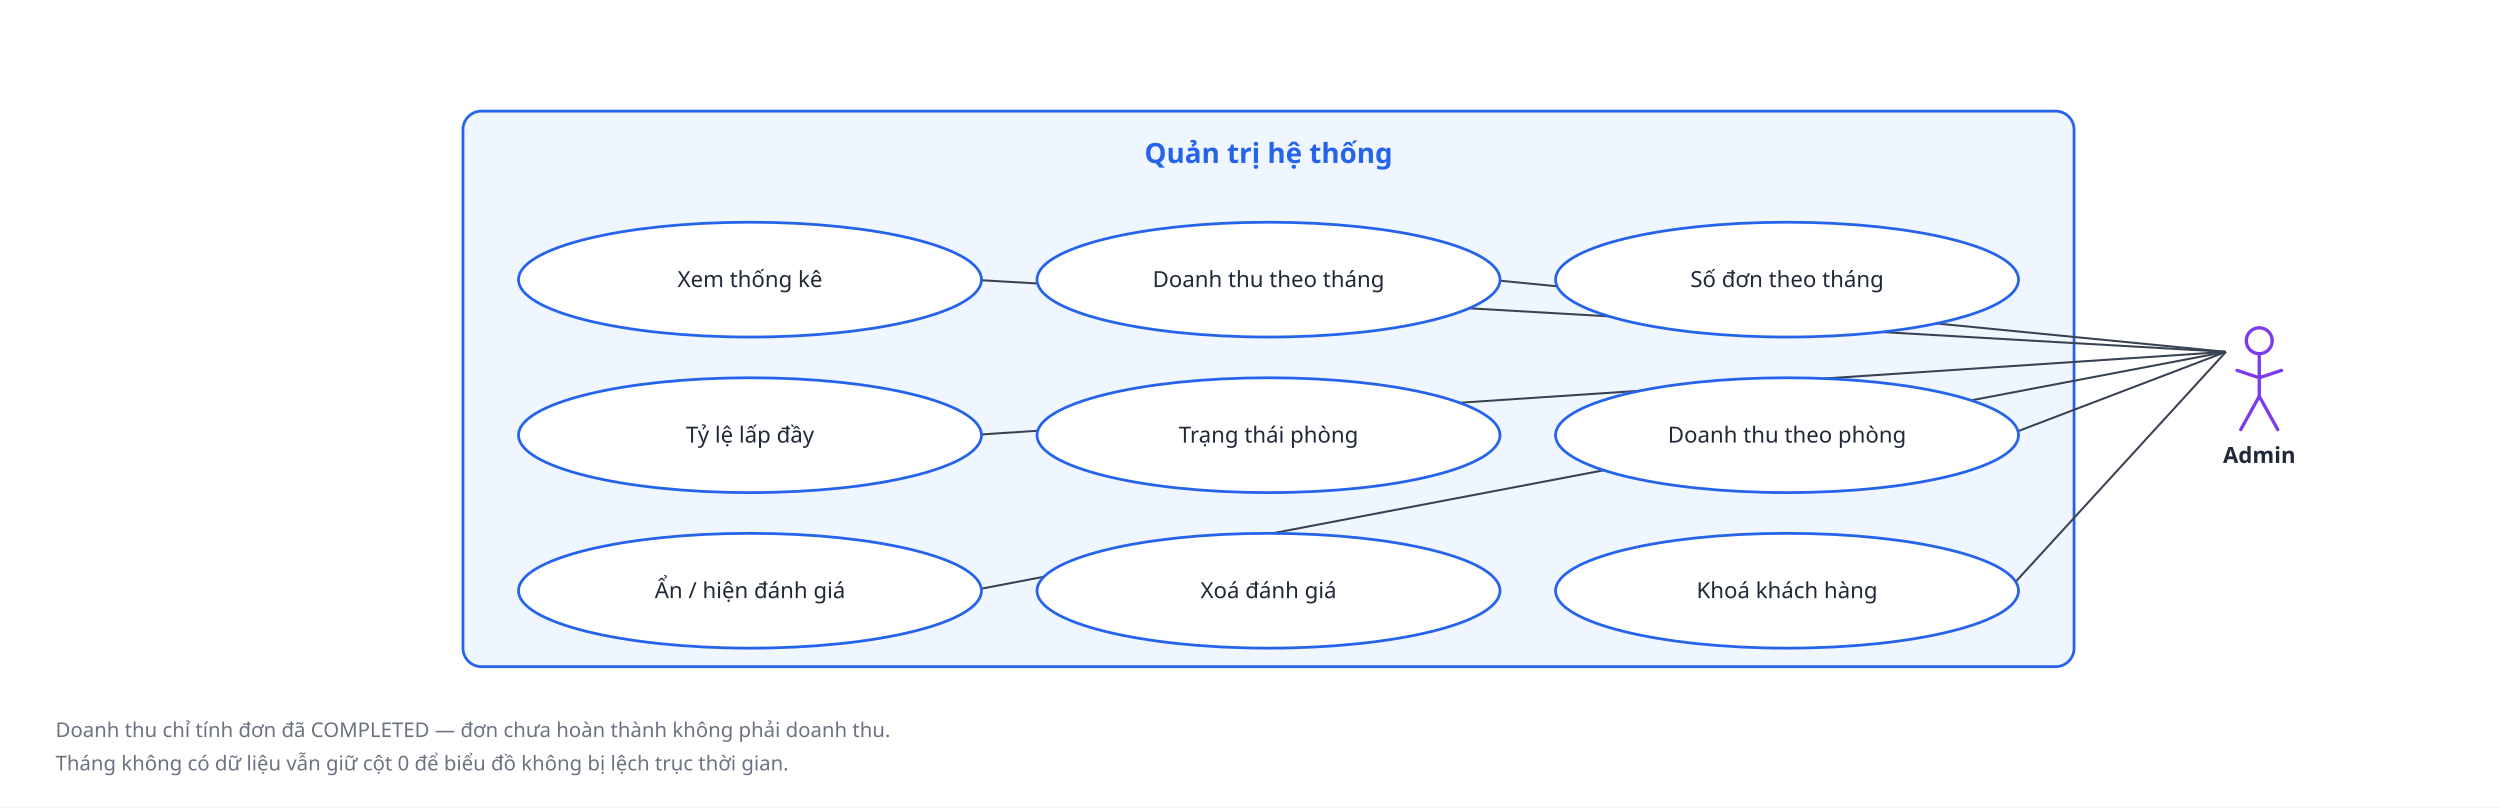
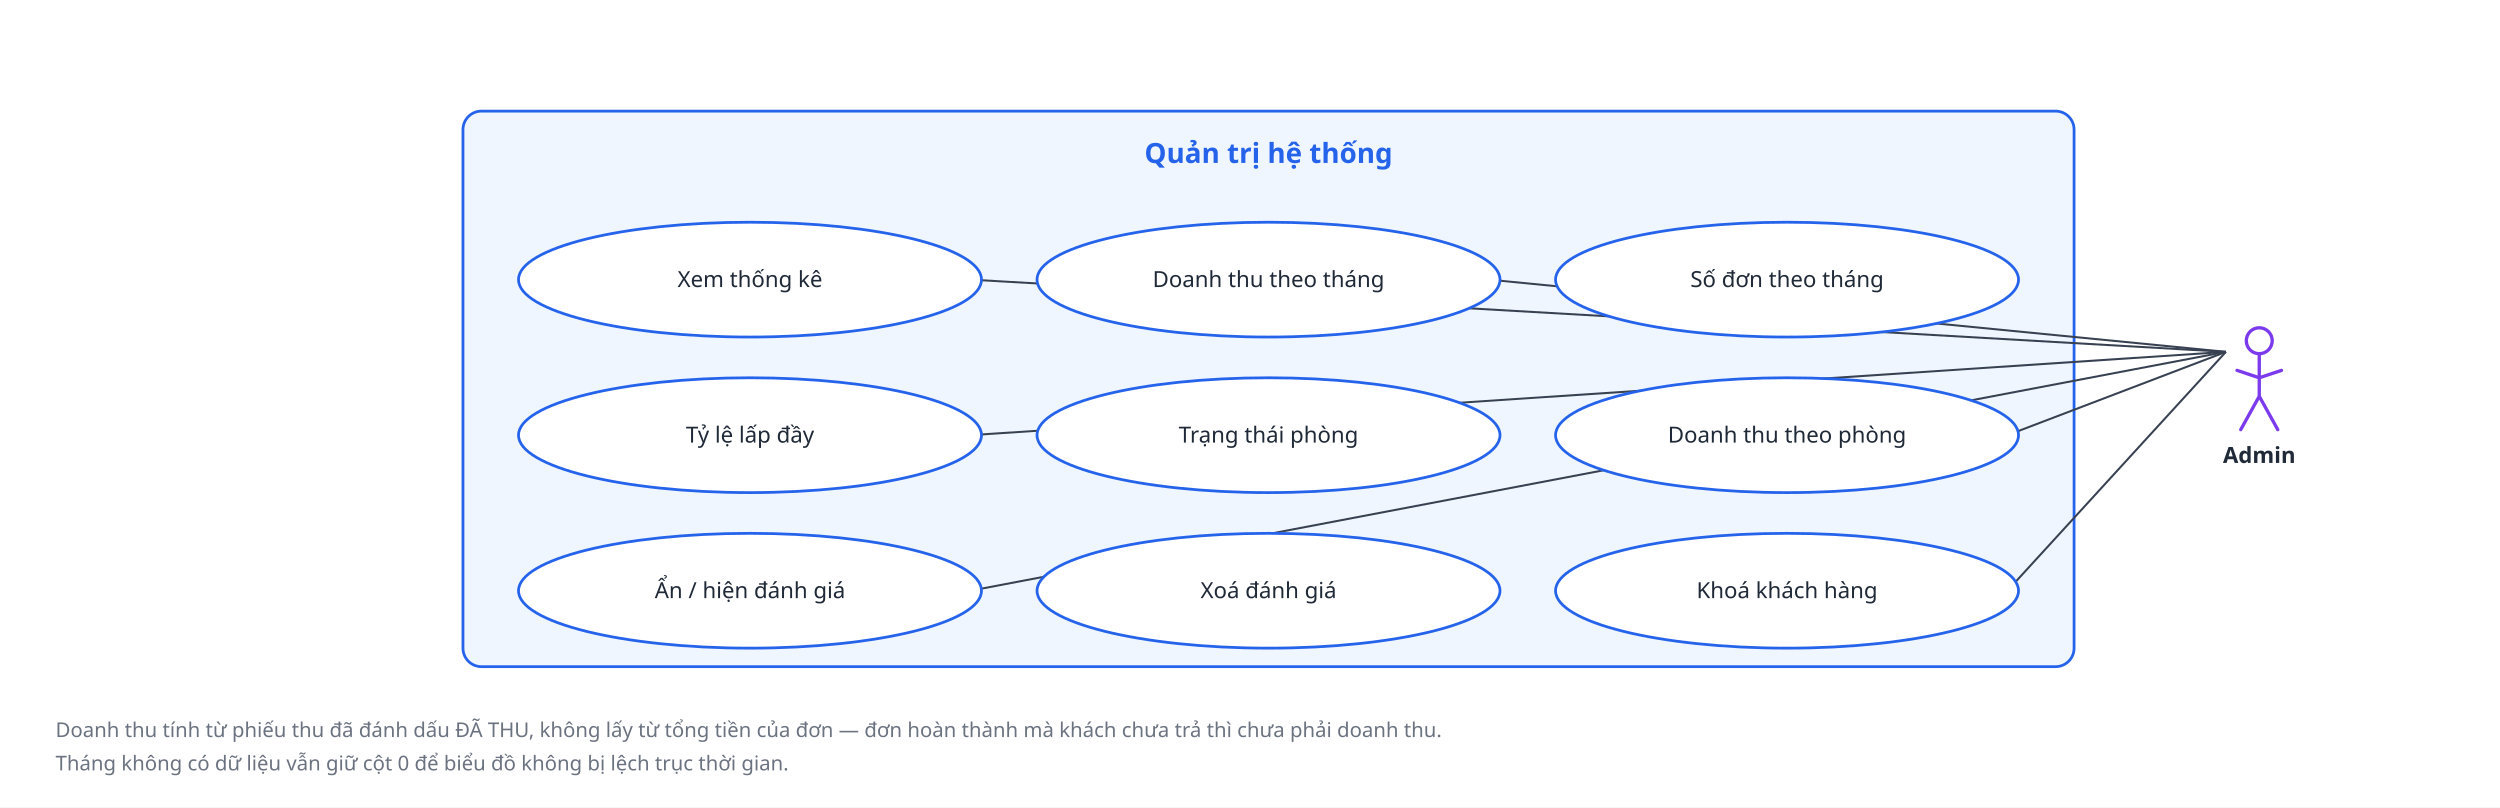
<svg xmlns="http://www.w3.org/2000/svg" width="1350" height="436" viewBox="0 0 1350 436" font-family="'Segoe UI', 'Noto Sans', Arial, sans-serif">
  <rect width="1350" height="436" fill="#ffffff" />
  <rect x="250" y="60" width="870" height="300" rx="10" fill="#eff6ff" stroke="#2563eb" stroke-width="1.5" />
  <text x="685" y="88" font-size="15" text-anchor="middle" fill="#2563eb" font-weight="700">Quản trị hệ thống</text>
  <circle cx="1220" cy="184" r="7" fill="none" stroke="#7c3aed" stroke-width="1.8" />
  <path d="M 1220 191 L 1220 214 M 1208 200 L 1220 204 L 1232 200          M 1220 214 L 1210 232 M 1220 214 L 1230 232" fill="none" stroke="#7c3aed" stroke-width="1.8" stroke-linecap="round" />
  <text x="1220" y="250" font-size="12" text-anchor="middle" fill="#1f2937" font-weight="600">Admin</text>
  <line x1="1202" y1="190" x2="524" y2="151" stroke="#374151" stroke-width="1.1" />
  <line x1="1202" y1="190" x2="804" y2="151" stroke="#374151" stroke-width="1.1" />
  <line x1="1202" y1="190" x2="524" y2="235" stroke="#374151" stroke-width="1.1" />
  <line x1="1202" y1="190" x2="1084" y2="235" stroke="#374151" stroke-width="1.1" />
  <line x1="1202" y1="190" x2="524" y2="319" stroke="#374151" stroke-width="1.1" />
  <line x1="1202" y1="190" x2="1084" y2="319" stroke="#374151" stroke-width="1.1" />
  <ellipse cx="405" cy="151" rx="125" ry="31" fill="#ffffff" stroke="#2563eb" stroke-width="1.5" />
  <text x="405" y="155" font-size="12" text-anchor="middle" fill="#1f2937" font-weight="400">Xem thống kê</text>
  <ellipse cx="685" cy="151" rx="125" ry="31" fill="#ffffff" stroke="#2563eb" stroke-width="1.5" />
  <text x="685" y="155" font-size="12" text-anchor="middle" fill="#1f2937" font-weight="400">Doanh thu theo tháng</text>
  <ellipse cx="965" cy="151" rx="125" ry="31" fill="#ffffff" stroke="#2563eb" stroke-width="1.5" />
  <text x="965" y="155" font-size="12" text-anchor="middle" fill="#1f2937" font-weight="400">Số đơn theo tháng</text>
  <ellipse cx="405" cy="235" rx="125" ry="31" fill="#ffffff" stroke="#2563eb" stroke-width="1.5" />
  <text x="405" y="239" font-size="12" text-anchor="middle" fill="#1f2937" font-weight="400">Tỷ lệ lấp đầy</text>
  <ellipse cx="685" cy="235" rx="125" ry="31" fill="#ffffff" stroke="#2563eb" stroke-width="1.5" />
  <text x="685" y="239" font-size="12" text-anchor="middle" fill="#1f2937" font-weight="400">Trạng thái phòng</text>
  <ellipse cx="965" cy="235" rx="125" ry="31" fill="#ffffff" stroke="#2563eb" stroke-width="1.5" />
  <text x="965" y="239" font-size="12" text-anchor="middle" fill="#1f2937" font-weight="400">Doanh thu theo phòng</text>
  <ellipse cx="405" cy="319" rx="125" ry="31" fill="#ffffff" stroke="#2563eb" stroke-width="1.5" />
  <text x="405" y="323" font-size="12" text-anchor="middle" fill="#1f2937" font-weight="400">Ẩn / hiện đánh giá</text>
  <ellipse cx="685" cy="319" rx="125" ry="31" fill="#ffffff" stroke="#2563eb" stroke-width="1.5" />
  <text x="685" y="323" font-size="12" text-anchor="middle" fill="#1f2937" font-weight="400">Xoá đánh giá</text>
  <ellipse cx="965" cy="319" rx="125" ry="31" fill="#ffffff" stroke="#2563eb" stroke-width="1.5" />
  <text x="965" y="323" font-size="12" text-anchor="middle" fill="#1f2937" font-weight="400">Khoá khách hàng</text>
-   <text x="30" y="398" font-size="11" text-anchor="start" fill="#6b7280" font-weight="400">Doanh thu chỉ tính đơn đã COMPLETED — đơn chưa hoàn thành không phải doanh thu.</text>
+   <text x="30" y="398" font-size="11" text-anchor="start" fill="#6b7280" font-weight="400">Doanh thu tính từ phiếu thu đã đánh dấu ĐÃ THU, không lấy từ tổng tiền của đơn — đơn hoàn thành mà khách chưa trả thì chưa phải doanh thu.</text>
  <text x="30" y="416" font-size="11" text-anchor="start" fill="#6b7280" font-weight="400">Tháng không có dữ liệu vẫn giữ cột 0 để biểu đồ không bị lệch trục thời gian.</text>
</svg>
